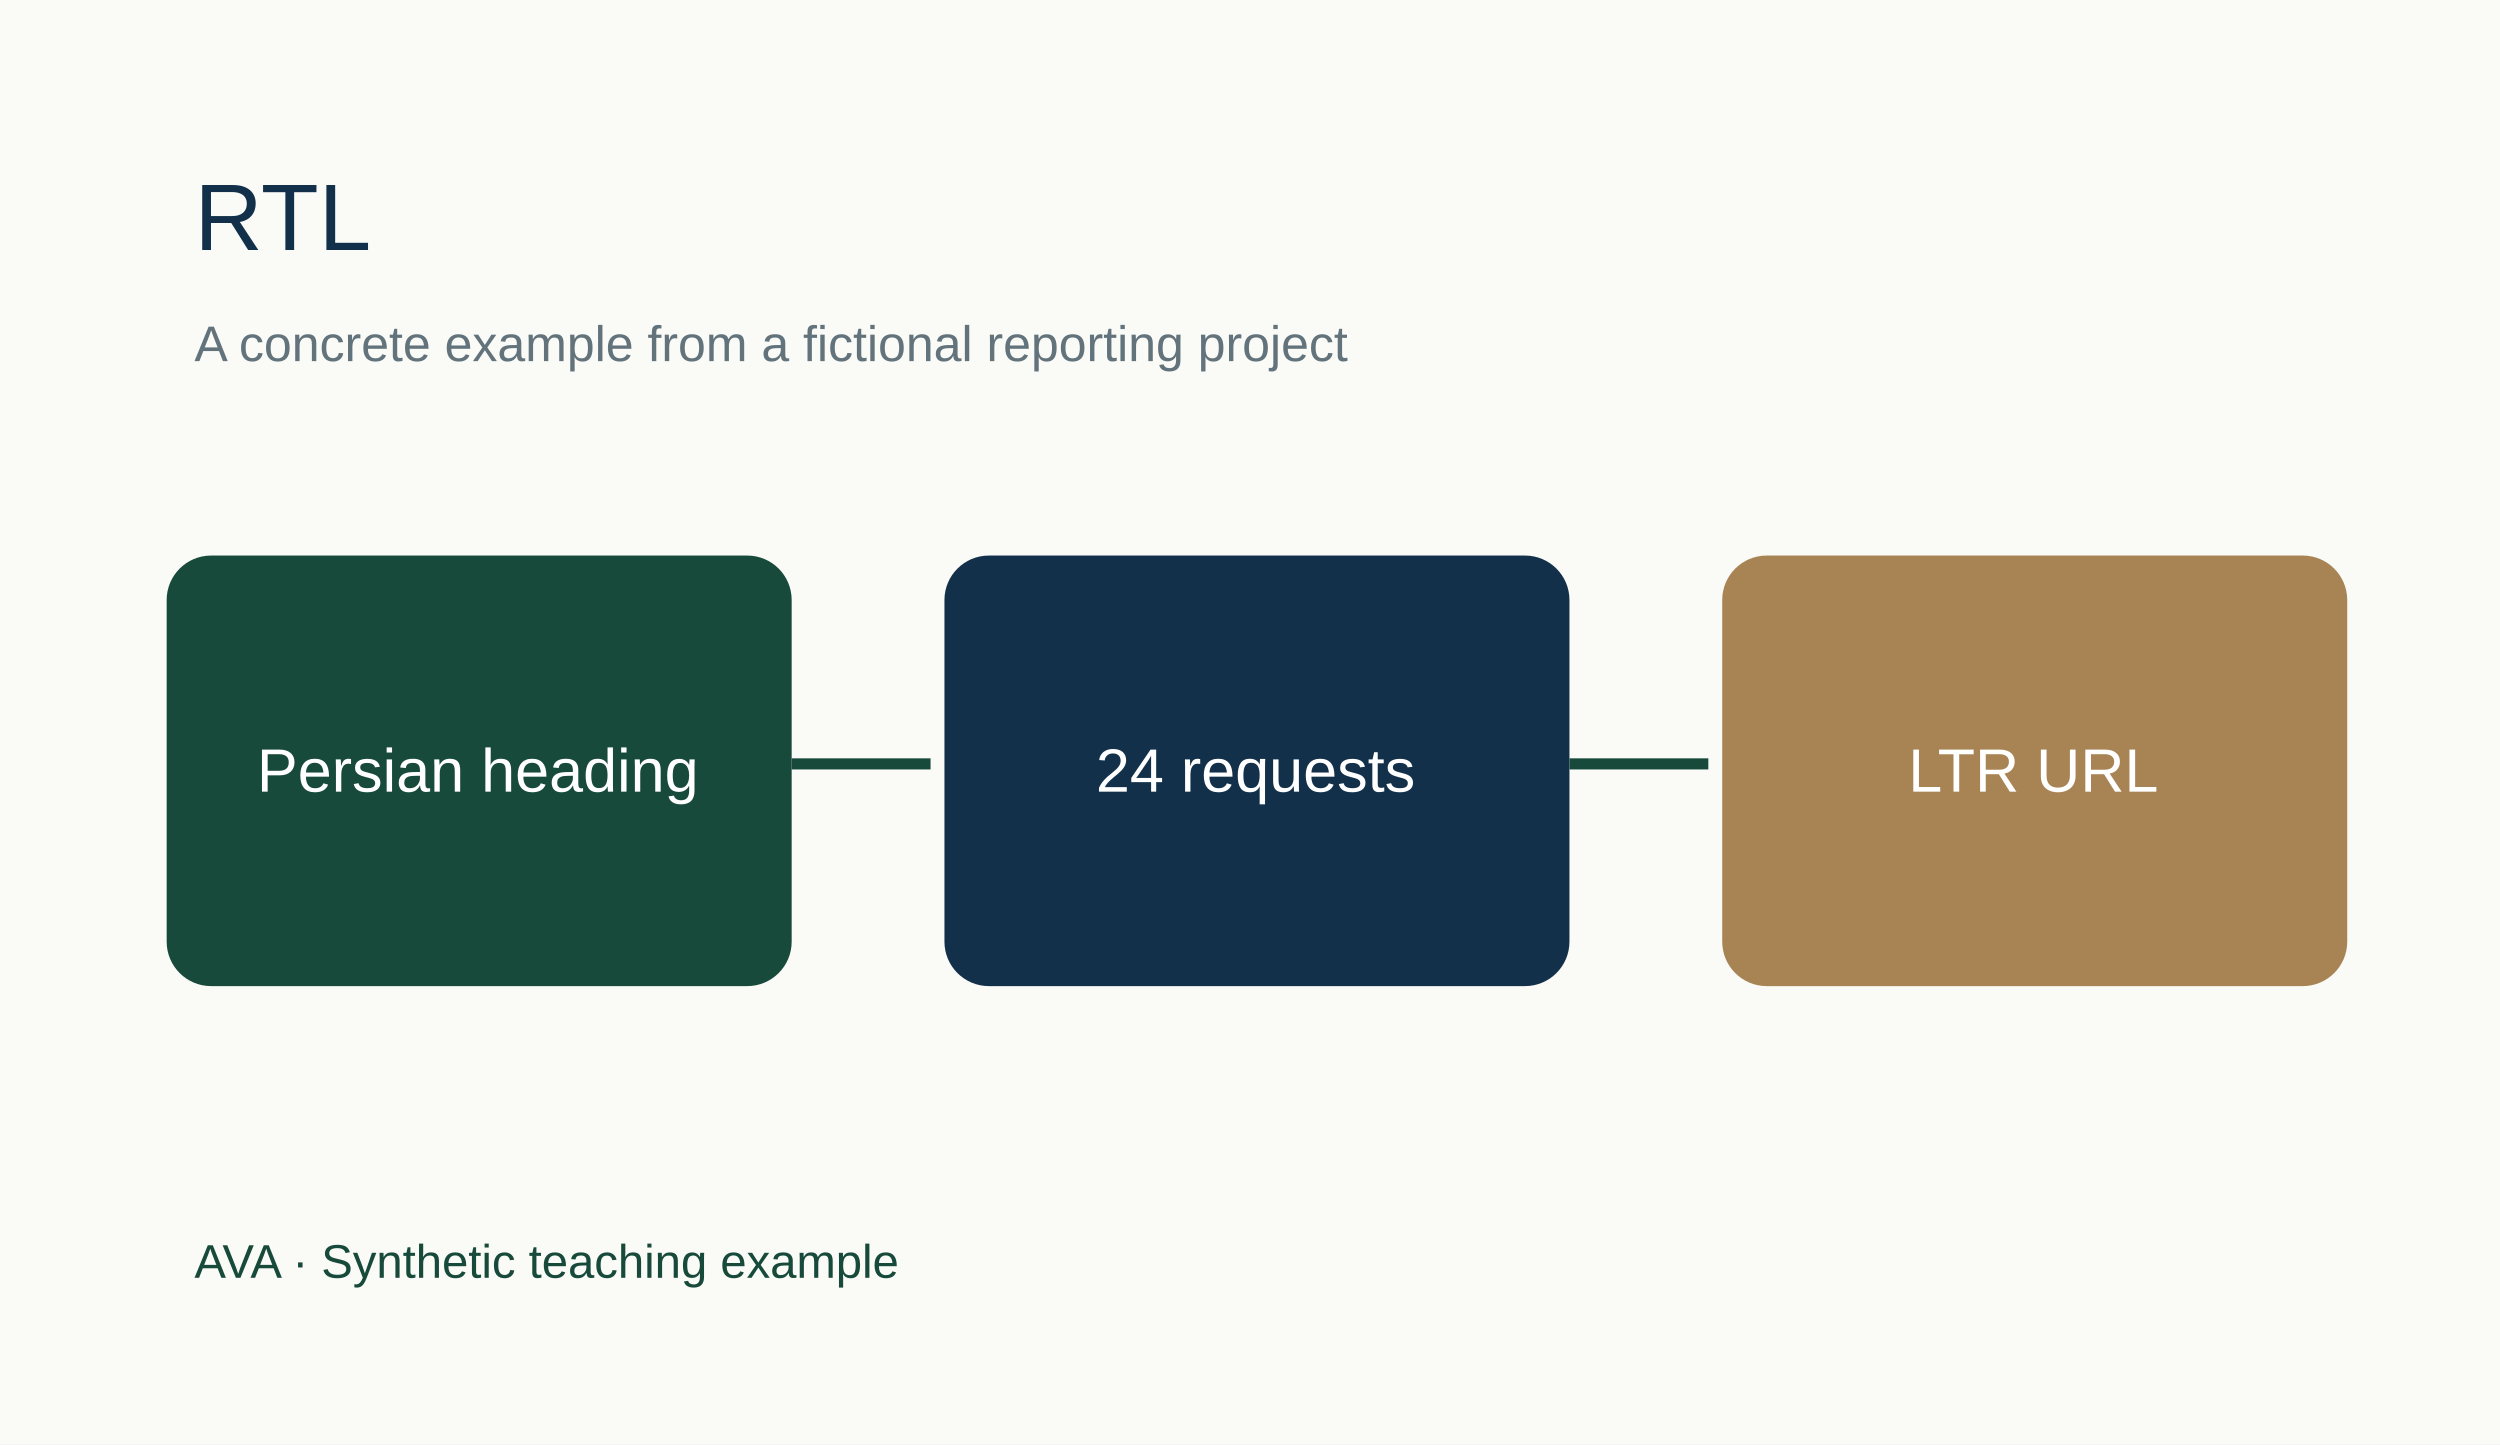
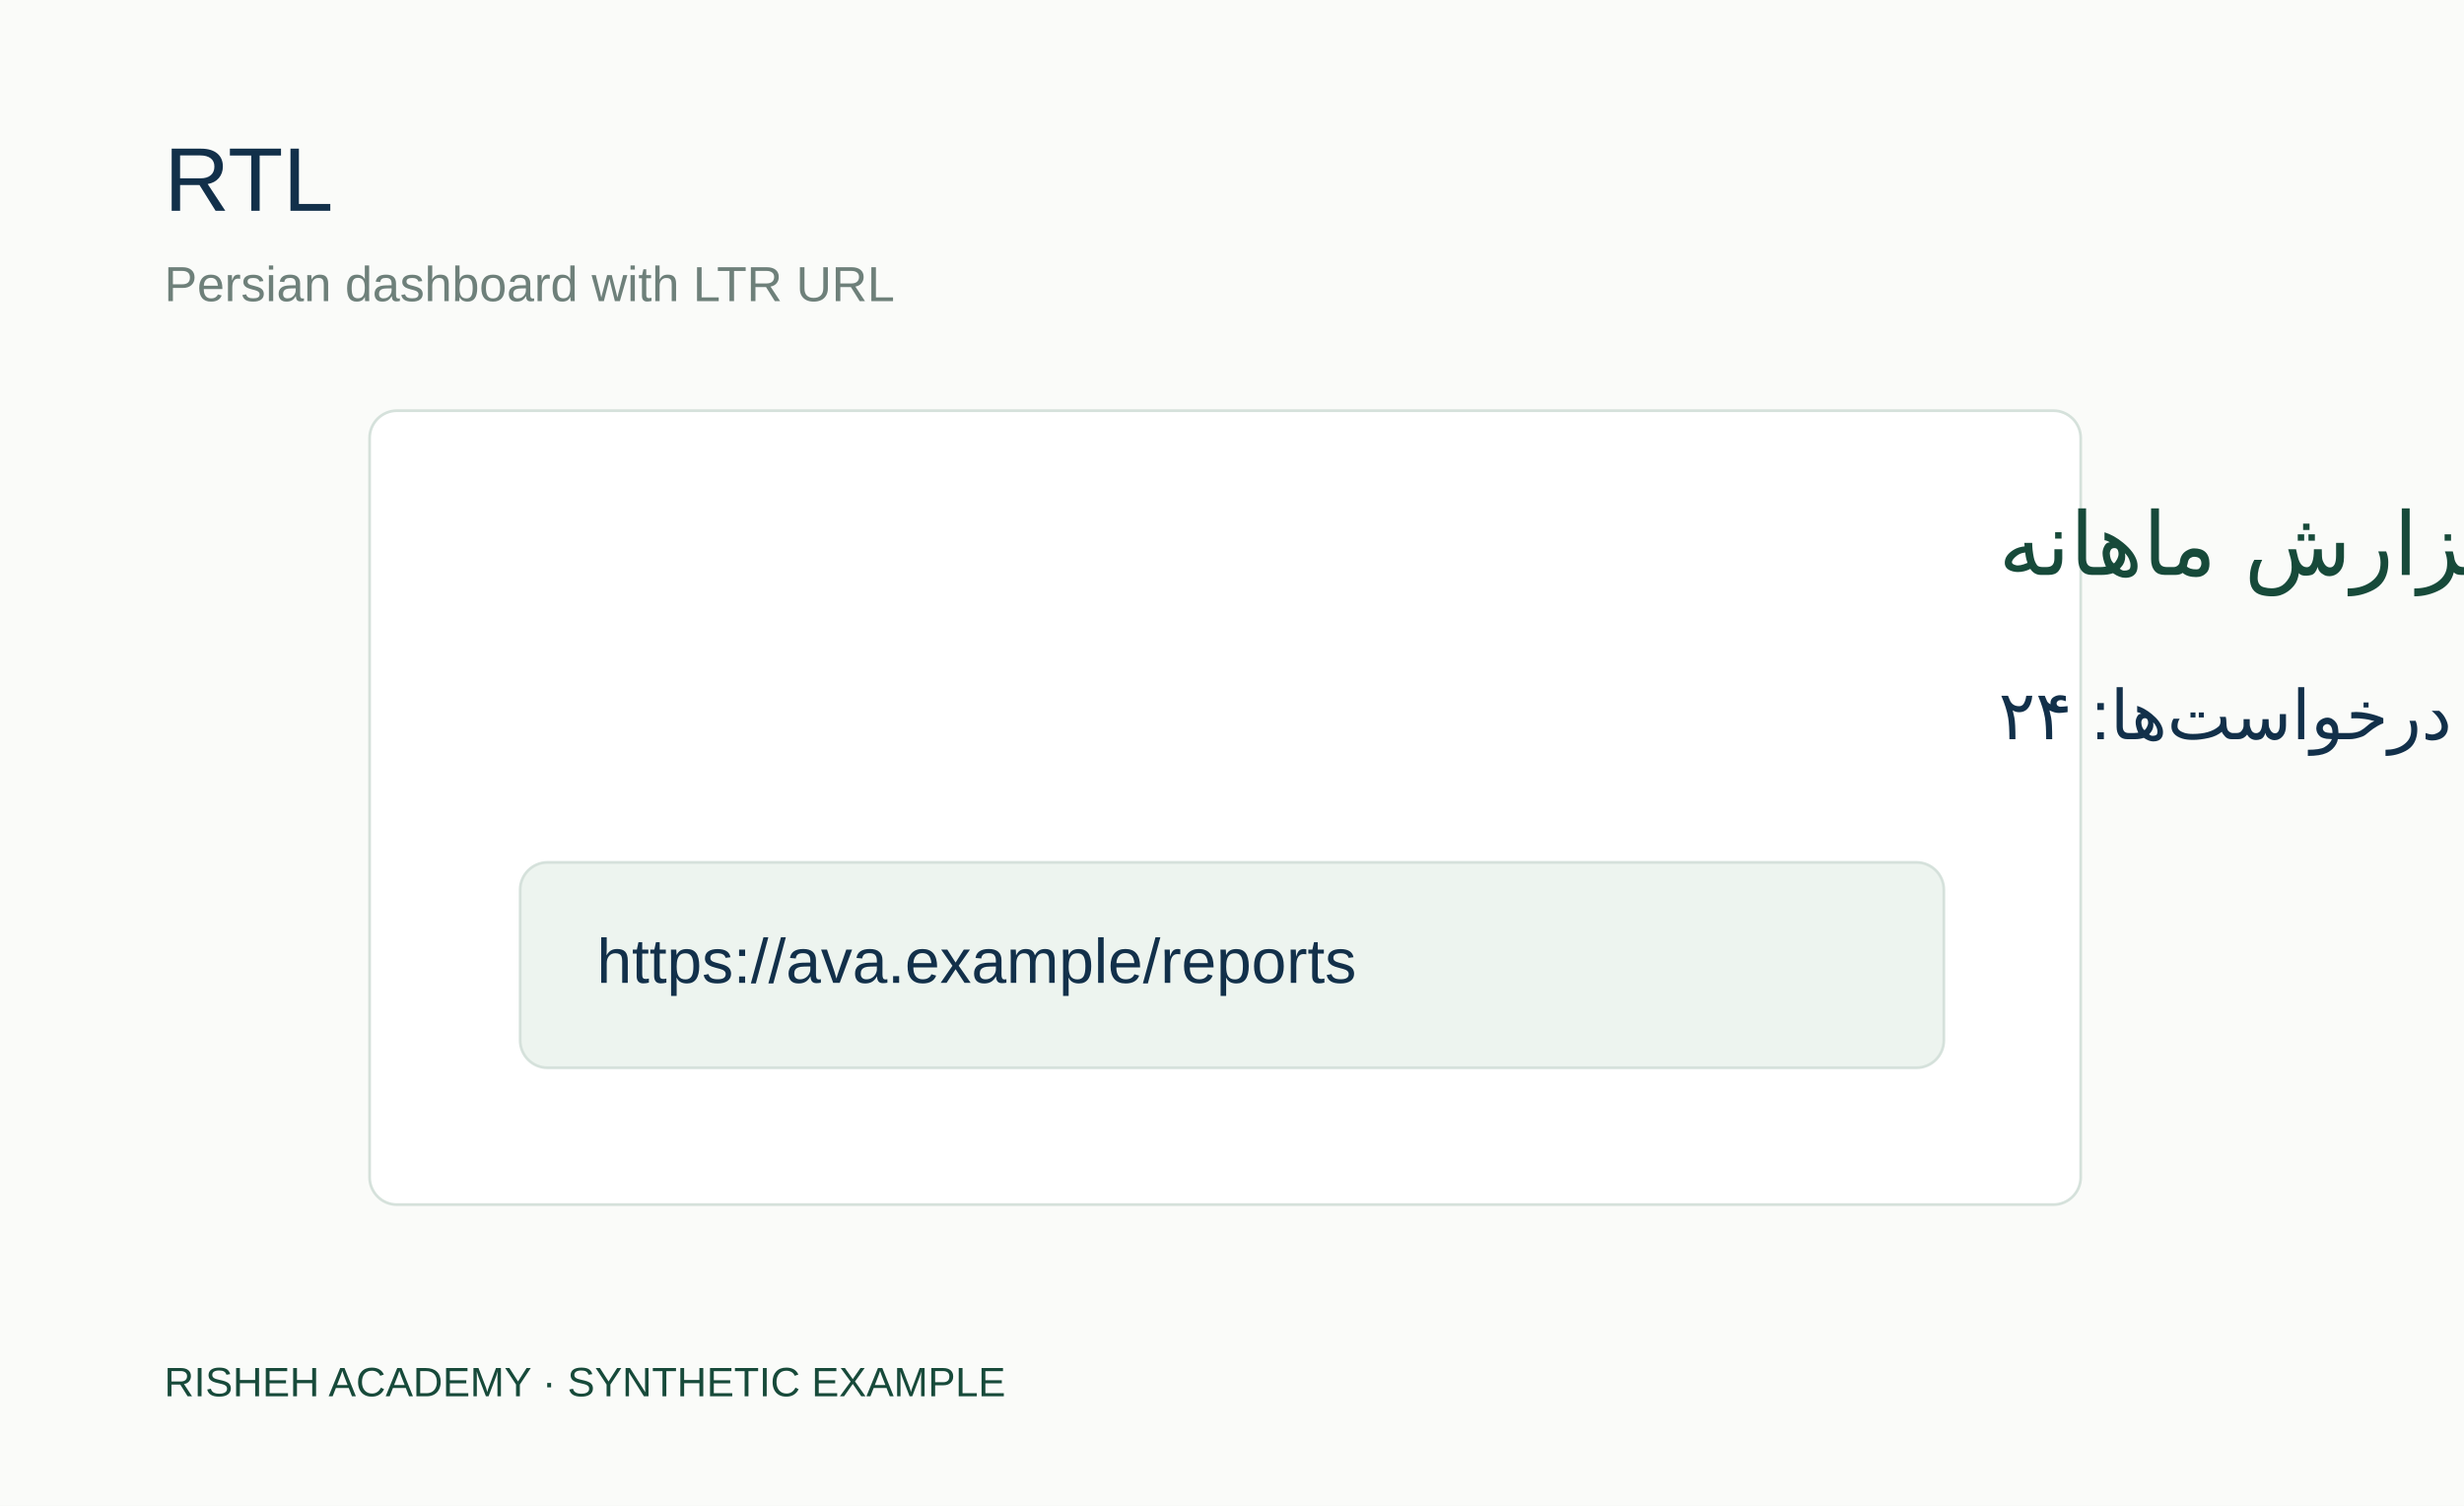
- <svg xmlns="http://www.w3.org/2000/svg" viewBox="0 0 900 520" role="img" aria-label="RTL concrete illustrated example">
-   <rect width="900" height="520" fill="#FAFAF7" />
-   <text x="70" y="90" font-size="34" font-family="Arial" fill="#12304A">RTL</text>
-   <text x="70" y="130" font-size="18" font-family="Arial" fill="#63737B">A concrete example from a fictional reporting project</text>
-   <rect x="60" y="200" width="225" height="155" rx="16" fill="#174A3A" />
-   <text x="172" y="285" text-anchor="middle" font-family="Arial" font-size="22" fill="white">Persian heading</text>
-   <rect x="340" y="200" width="225" height="155" rx="16" fill="#12304A" />
-   <text x="452" y="285" text-anchor="middle" font-family="Arial" font-size="22" fill="white">24 requests</text>
-   <rect x="620" y="200" width="225" height="155" rx="16" fill="#A88455" />
-   <text x="732" y="285" text-anchor="middle" font-family="Arial" font-size="22" fill="white">LTR URL</text>
-   <path d="M285 275H335 M565 275H615" stroke="#174A3A" stroke-width="4" />
-   <text x="70" y="460" font-family="Arial" font-size="17" fill="#174A3A">AVA · Synthetic teaching example</text>
+ <svg xmlns="http://www.w3.org/2000/svg" viewBox="0 0 900 550" role="img" aria-label="RTL detailed visual example">
+   <rect width="900" height="550" fill="#FAFBF9" />
+   <text x="60" y="77" font-size="33" fill="#12304A" font-family="Arial">RTL</text>
+   <text x="60" y="110" font-size="18" fill="#6E807A" font-family="Arial">Persian dashboard with LTR URL</text>
+   <rect x="135" y="150" width="625" height="290" rx="10" fill="#fff" stroke="#D5E1DB" />
+   <text x="730" y="210" font-size="32" fill="#174A3A" font-family="Arial">گزارش ماهانه</text>
+   <text x="730" y="270" font-size="25" fill="#12304A" font-family="Arial">تعداد درخواست‌ها: ۲۴</text>
+   <rect x="190" y="315" width="520" height="75" rx="10" fill="#EDF4EF" stroke="#D5E1DB" />
+   <text x="218" y="359" font-size="23" fill="#12304A" font-family="Arial">https://ava.example/reports</text>
+   <text x="60" y="510" font-size="15" fill="#174A3A" font-family="Arial">RISHEH ACADEMY · SYNTHETIC EXAMPLE</text>
</svg>
